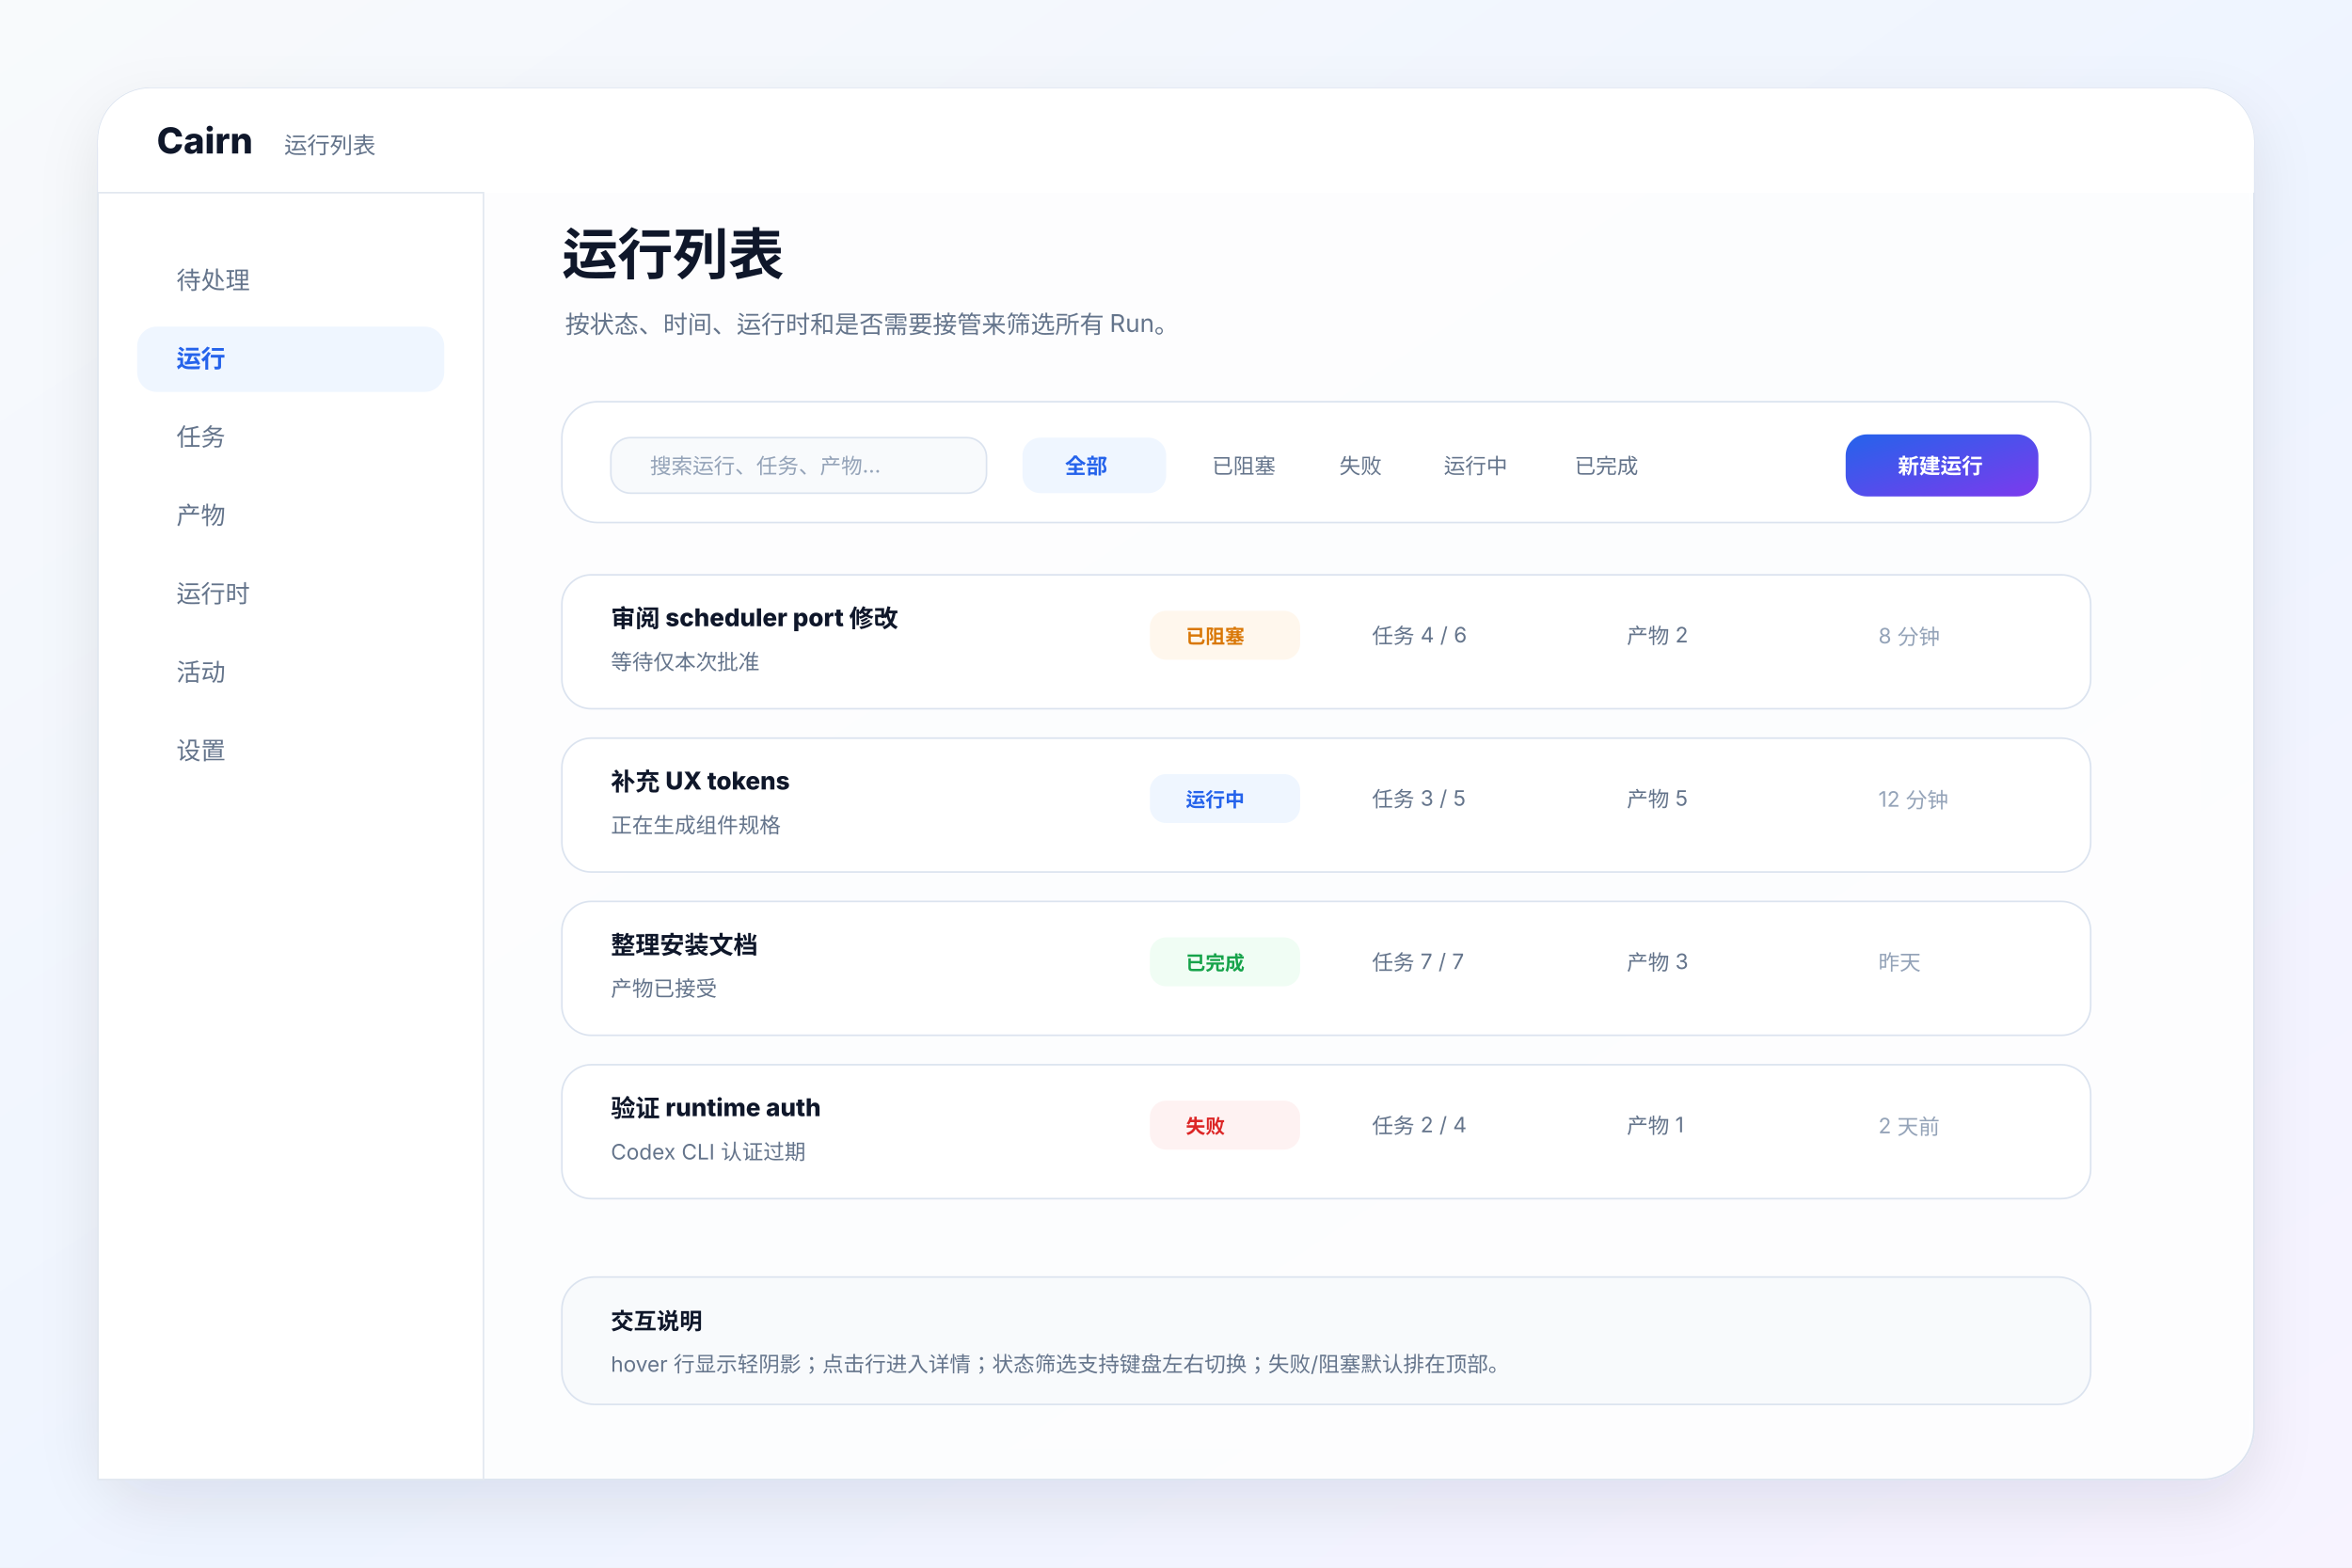
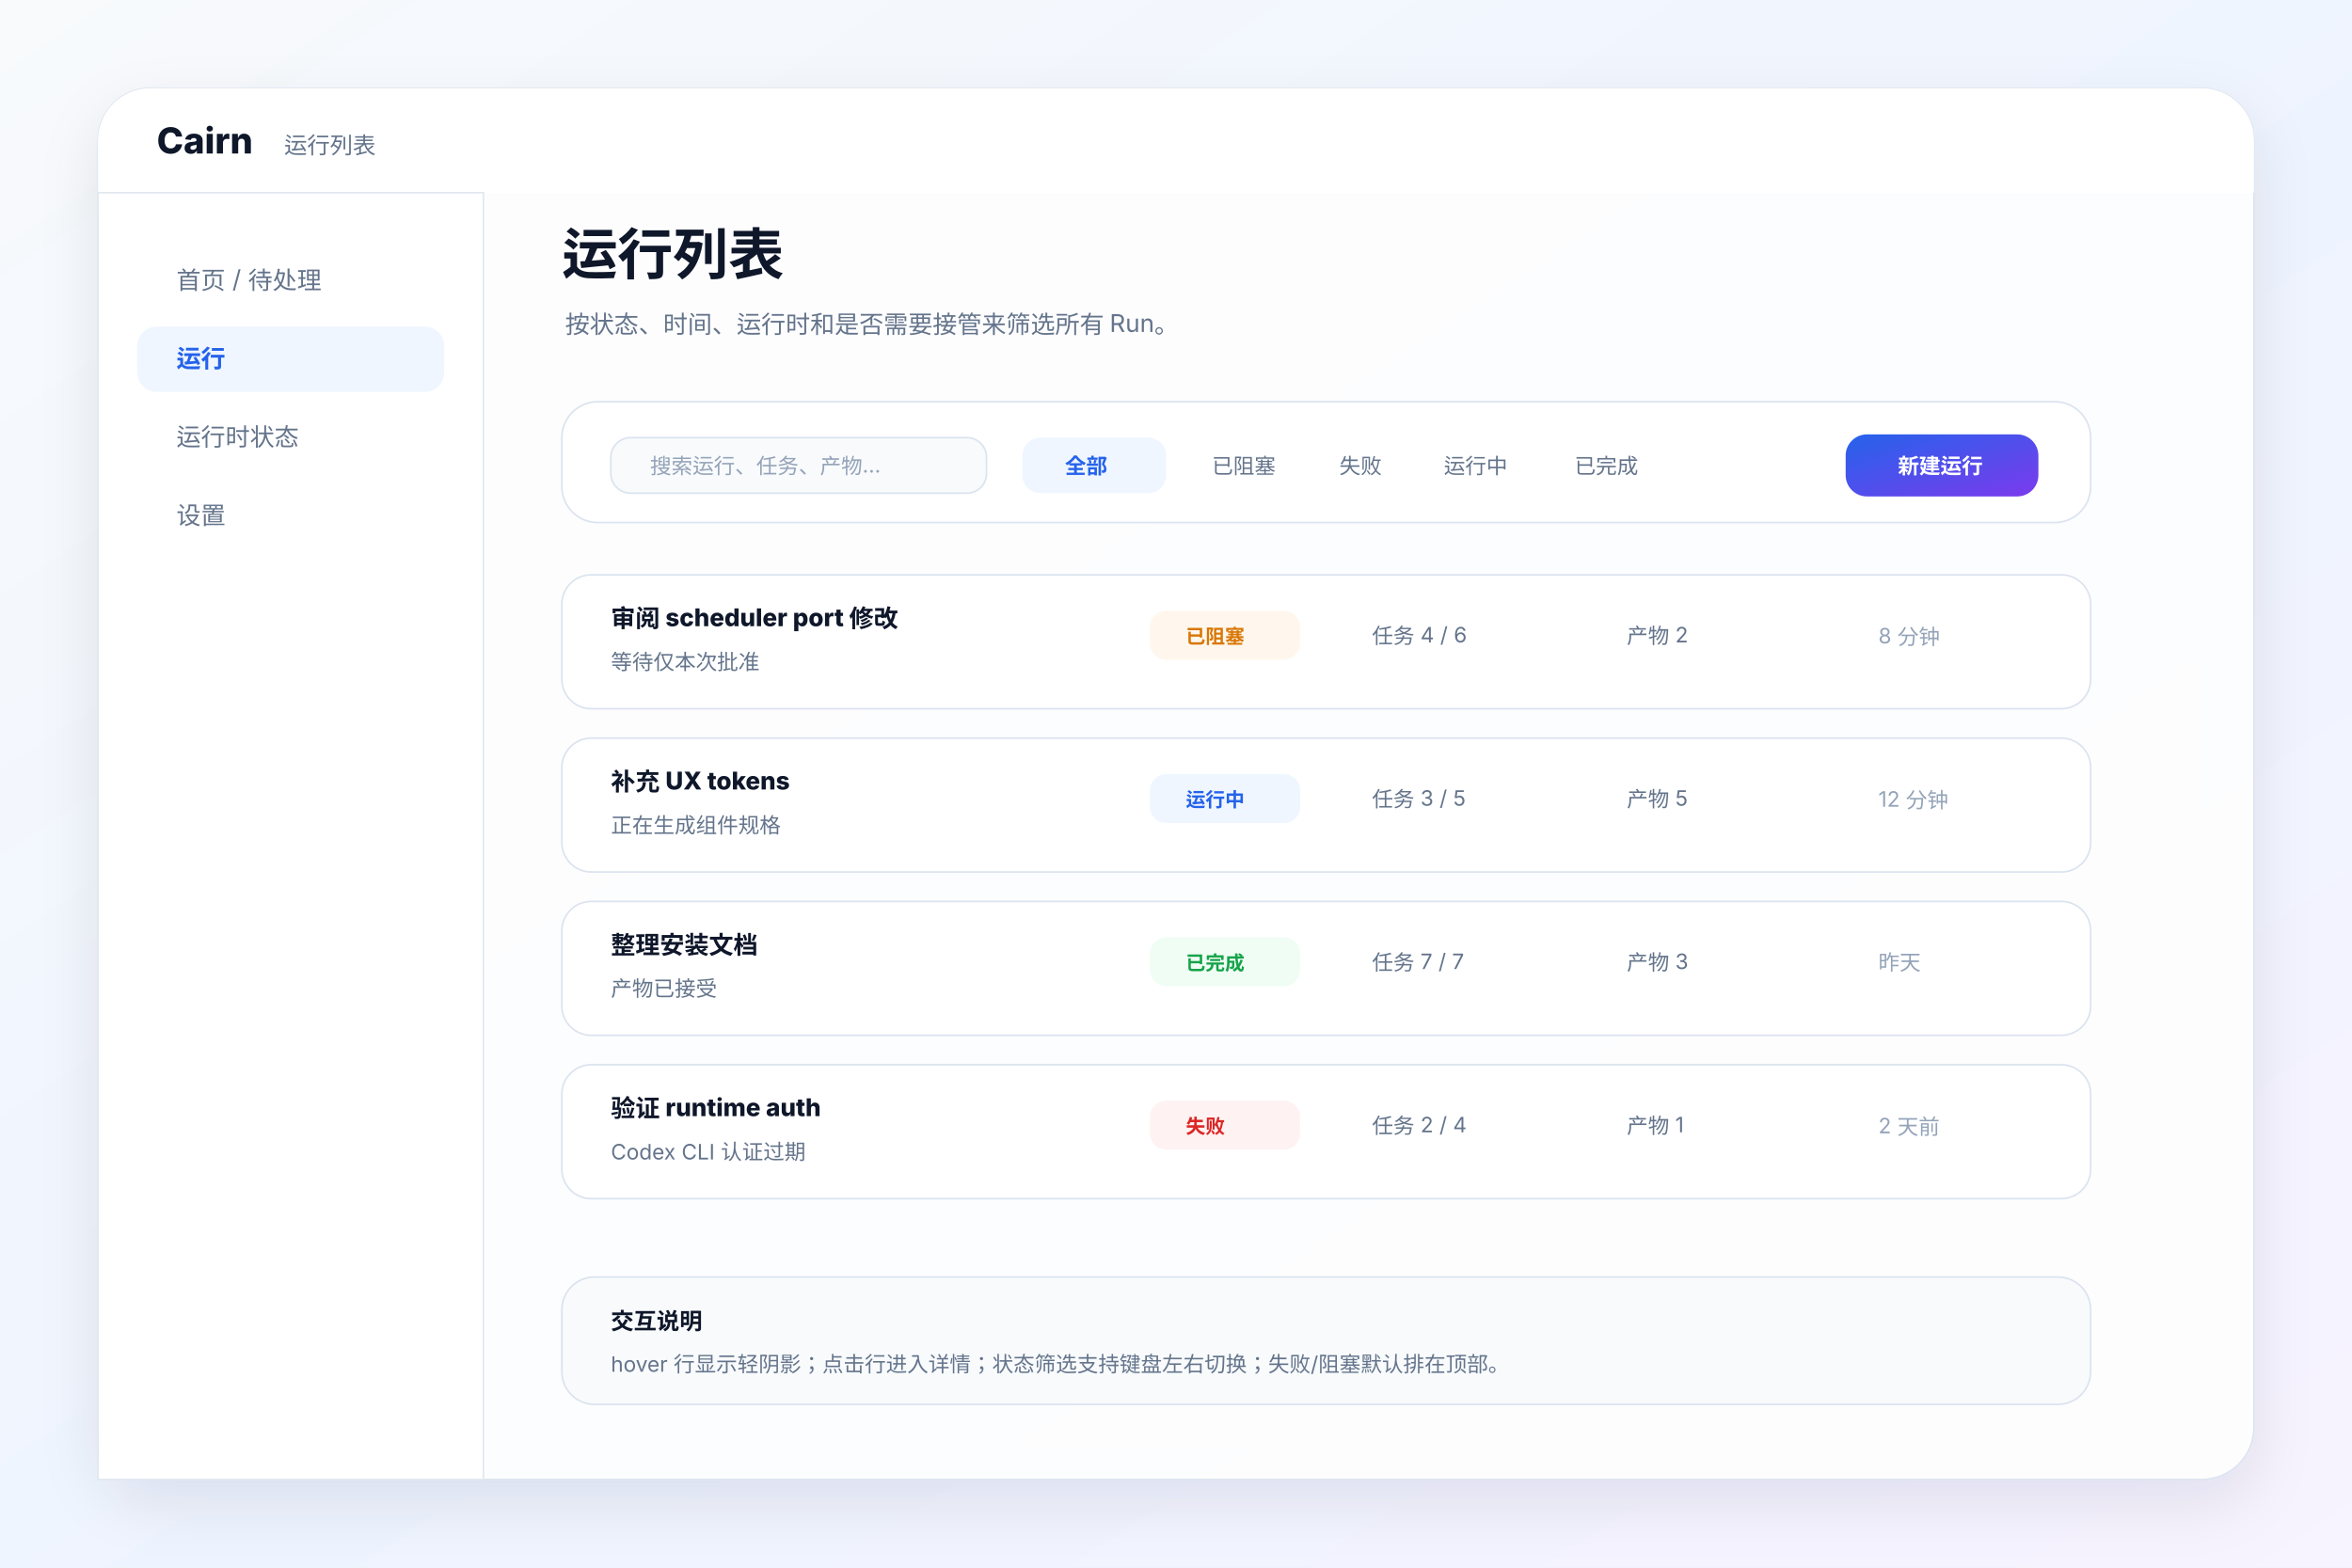
<svg xmlns="http://www.w3.org/2000/svg" width="1440" height="960" viewBox="0 0 1440 960" role="img" aria-labelledby="title desc">
  <defs>
    <linearGradient id="bg" x1="0" y1="0" x2="1" y2="1">
      <stop offset="0%" stop-color="#f8fafc" />
      <stop offset="55%" stop-color="#eef4ff" />
      <stop offset="100%" stop-color="#f7f3ff" />
    </linearGradient>
    <linearGradient id="brand" x1="0" y1="0" x2="1" y2="1">
      <stop offset="0%" stop-color="#2563eb" />
      <stop offset="100%" stop-color="#7c3aed" />
    </linearGradient>
    <filter id="shadow" x="-20%" y="-20%" width="140%" height="140%">
      <feDropShadow dx="0" dy="14" stdDeviation="18" flood-color="#0f172a" flood-opacity="0.10" />
    </filter>
    <style>
      .ui { font-family: Inter, ui-sans-serif, system-ui, -apple-system, BlinkMacSystemFont, 'Segoe UI', sans-serif; }
      .mono { font-family: SFMono-Regular, Menlo, Monaco, Consolas, monospace; }
      .title { font-weight: 760; fill: #0f172a; }
      .muted { fill: #64748b; }
      .soft { fill: #94a3b8; }
      .panel { fill: rgba(255,255,255,0.88); stroke: #dbe3ef; }
      .card { fill: #ffffff; stroke: #dbe3ef; }
      .hair { stroke: #e2e8f0; stroke-width: 1; }
      .blue { fill: #2563eb; }
      .green { fill: #16a34a; }
      .amber { fill: #d97706; }
      .red { fill: #dc2626; }
      .purple { fill: #7c3aed; }
    </style>
  </defs>
  <rect width="1440" height="960" fill="url(#bg)" />
  <rect x="60" y="54" width="1320" height="852" rx="32" class="panel" filter="url(#shadow)" />
  <rect x="60" y="54" width="1320" height="64" rx="32" fill="#ffffff" />
  <rect x="60" y="86" width="1320" height="32" fill="#ffffff" />
  <text x="96" y="94" class="ui title" font-size="22">Cairn</text>
  <text x="174" y="94" class="ui muted" font-size="14">运行列表</text>
  <rect x="60" y="118" width="236" height="788" fill="#ffffff" stroke="#e2e8f0" />
-   <text x="108" y="177" class="ui muted" font-size="15">待处理</text>
+   <text x="108" y="177" class="ui muted" font-size="15">首页 / 待处理</text>
  <rect x="84" y="200" width="188" height="40" rx="12" fill="#eff6ff" />
  <text x="108" y="225" class="ui blue" font-size="15" font-weight="700">运行</text>
-   <text x="108" y="273" class="ui muted" font-size="15">任务</text>
-   <text x="108" y="321" class="ui muted" font-size="15">产物</text>
-   <text x="108" y="369" class="ui muted" font-size="15">运行时</text>
-   <text x="108" y="417" class="ui muted" font-size="15">活动</text>
-   <text x="108" y="465" class="ui muted" font-size="15">设置</text>
+   <text x="108" y="273" class="ui muted" font-size="15">运行时状态</text>
+   <text x="108" y="321" class="ui muted" font-size="15">设置</text>
  <text x="344" y="168" class="ui title" font-size="34">运行列表</text>
  <text x="346" y="204" class="ui muted" font-size="15">按状态、时间、运行时和是否需要接管来筛选所有 Run。</text>
  <rect x="344" y="246" width="936" height="74" rx="22" class="card" />
  <rect x="374" y="268" width="230" height="34" rx="12" fill="#f8fafc" stroke="#dbe3ef" />
  <text x="398" y="290" class="ui soft" font-size="13">搜索运行、任务、产物…</text>
  <rect x="626" y="268" width="88" height="34" rx="11" fill="#eff6ff" />
  <text x="652" y="290" class="ui blue" font-size="13" font-weight="700">全部</text>
  <text x="742" y="290" class="ui muted" font-size="13">已阻塞</text>
  <text x="820" y="290" class="ui muted" font-size="13">失败</text>
  <text x="884" y="290" class="ui muted" font-size="13">运行中</text>
  <text x="964" y="290" class="ui muted" font-size="13">已完成</text>
  <rect x="1130" y="266" width="118" height="38" rx="13" fill="url(#brand)" />
  <text x="1162" y="290" class="ui" font-size="13" fill="#fff" font-weight="760">新建运行</text>
  <rect x="344" y="352" width="936" height="82" rx="18" class="card" />
  <text x="374" y="384" class="ui title" font-size="15">审阅 scheduler port 修改</text>
  <text x="374" y="410" class="ui muted" font-size="13">等待仅本次批准</text>
  <rect x="704" y="374" width="92" height="30" rx="10" fill="#fff7ed" />
  <text x="726" y="394" class="ui" font-size="12" font-weight="760" fill="#d97706">已阻塞</text>
  <text x="840" y="394" class="ui muted" font-size="13">任务 4 / 6</text>
  <text x="996" y="394" class="ui muted" font-size="13">产物 2</text>
  <text x="1150" y="394" class="ui soft" font-size="13">8 分钟</text>
  <rect x="344" y="452" width="936" height="82" rx="18" class="card" />
  <text x="374" y="484" class="ui title" font-size="15">补充 UX tokens</text>
  <text x="374" y="510" class="ui muted" font-size="13">正在生成组件规格</text>
  <rect x="704" y="474" width="92" height="30" rx="10" fill="#eff6ff" />
  <text x="726" y="494" class="ui" font-size="12" font-weight="760" fill="#2563eb">运行中</text>
  <text x="840" y="494" class="ui muted" font-size="13">任务 3 / 5</text>
  <text x="996" y="494" class="ui muted" font-size="13">产物 5</text>
  <text x="1150" y="494" class="ui soft" font-size="13">12 分钟</text>
  <rect x="344" y="552" width="936" height="82" rx="18" class="card" />
  <text x="374" y="584" class="ui title" font-size="15">整理安装文档</text>
  <text x="374" y="610" class="ui muted" font-size="13">产物已接受</text>
  <rect x="704" y="574" width="92" height="30" rx="10" fill="#f0fdf4" />
  <text x="726" y="594" class="ui" font-size="12" font-weight="760" fill="#16a34a">已完成</text>
  <text x="840" y="594" class="ui muted" font-size="13">任务 7 / 7</text>
  <text x="996" y="594" class="ui muted" font-size="13">产物 3</text>
  <text x="1150" y="594" class="ui soft" font-size="13">昨天</text>
  <rect x="344" y="652" width="936" height="82" rx="18" class="card" />
  <text x="374" y="684" class="ui title" font-size="15">验证 runtime auth</text>
  <text x="374" y="710" class="ui muted" font-size="13">Codex CLI 认证过期</text>
  <rect x="704" y="674" width="92" height="30" rx="10" fill="#fef2f2" />
  <text x="726" y="694" class="ui" font-size="12" font-weight="760" fill="#dc2626">失败</text>
  <text x="840" y="694" class="ui muted" font-size="13">任务 2 / 4</text>
  <text x="996" y="694" class="ui muted" font-size="13">产物 1</text>
  <text x="1150" y="694" class="ui soft" font-size="13">2 天前</text>
  <rect x="344" y="782" width="936" height="78" rx="20" fill="#f8fafc" stroke="#dbe3ef" />
  <text x="374" y="814" class="ui title" font-size="14">交互说明</text>
  <text x="374" y="840" class="ui muted" font-size="13">hover 行显示轻阴影；点击行进入详情；状态筛选支持键盘左右切换；失败/阻塞默认排在顶部。</text>
</svg>
